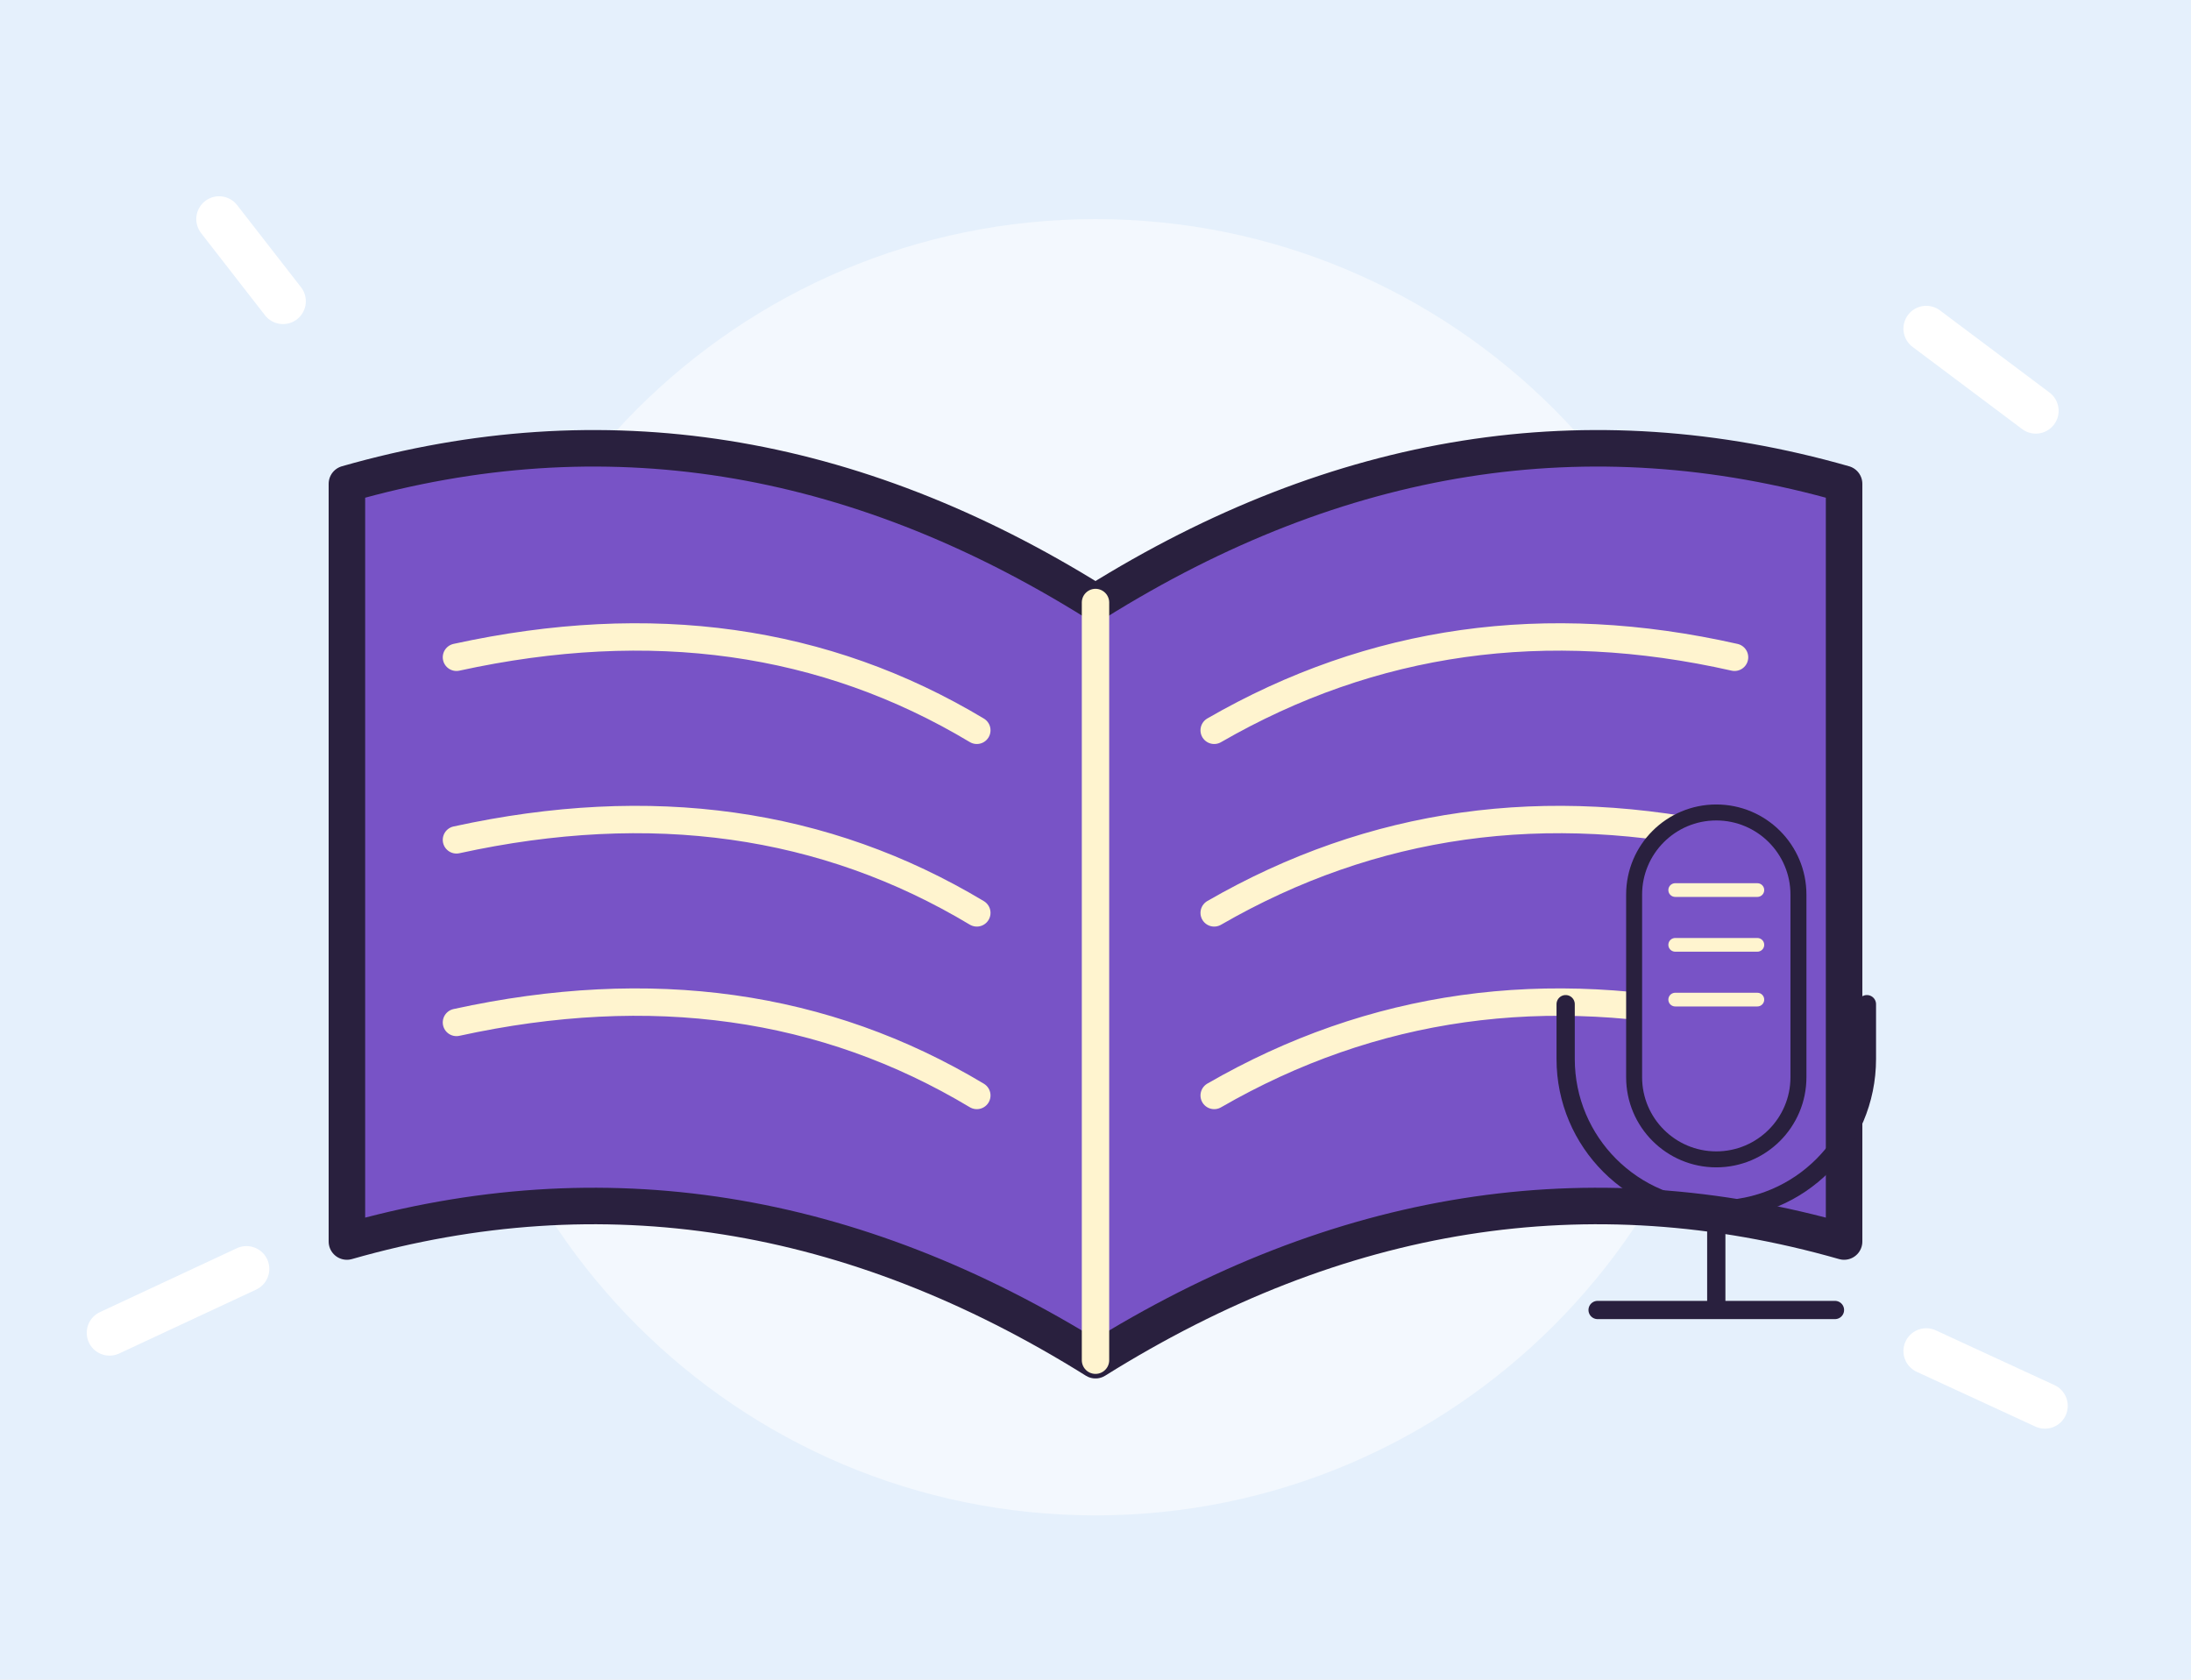
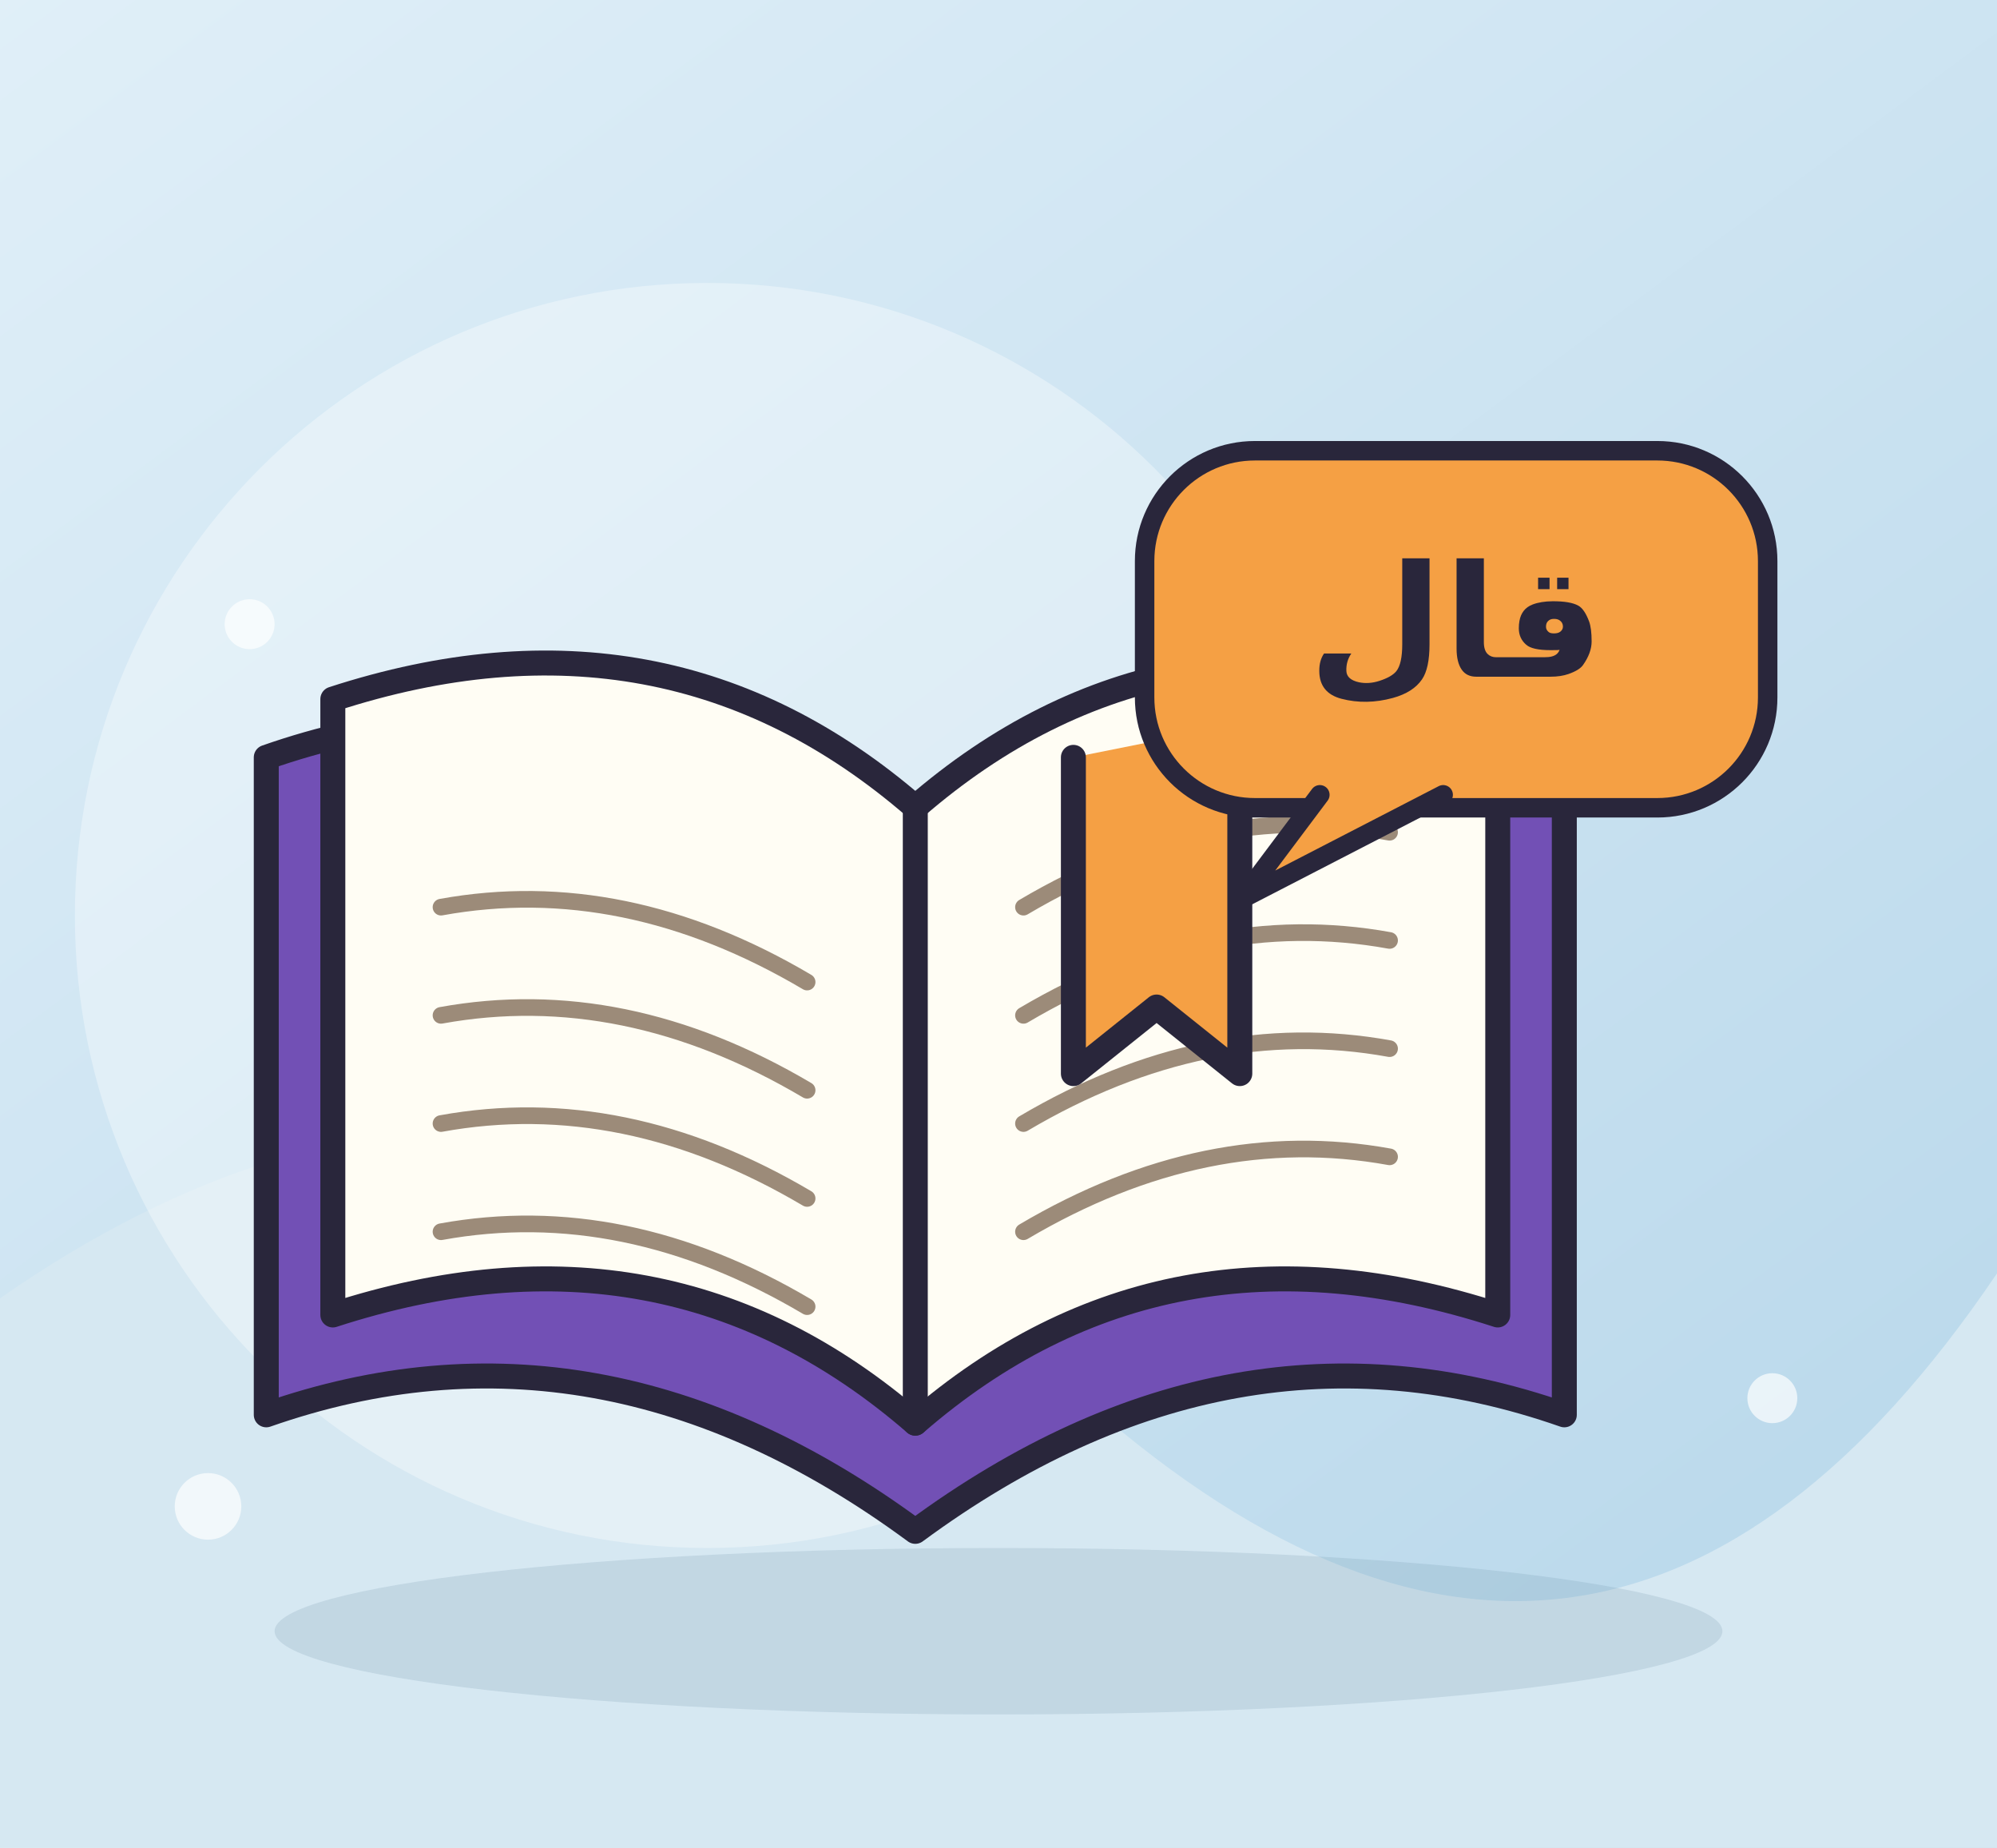
- <svg xmlns="http://www.w3.org/2000/svg" viewBox="0 0 240 184" role="img">
-   <rect width="240" height="184" fill="#e5f0fc" />
-   <circle cx="120" cy="95" r="71" fill="#fff" opacity=".52" />
-   <path d="M12 146l15-7m184-103 12 9m-12 103 13 6M24 24l7 9" fill="none" stroke="#fff" stroke-width="5" stroke-linecap="round" />
-   <g stroke="#29203e" stroke-width="3.5" stroke-linecap="round" stroke-linejoin="round">
-     <path d="M38 53q42-12 82 13 40-25 82-13v83q-42-12-82 13-40-25-82-13z" fill="#7853c6" stroke="#29203e" stroke-width="4" stroke-linecap="round" stroke-linejoin="round" />
-     <path d="M120 66v83M50 72q32-7 57 8m-57 12q32-7 57 8m-57 12q32-7 57 8m26-40q26-15 57-8m-57 28q26-15 57-8m-57 28q26-15 57-8" fill="none" stroke="#fff4cf" stroke-width="3" stroke-linecap="round" stroke-linejoin="round" />
-     <g transform="translate(128 72) scale(.5)">
-       <rect x="102" y="34" width="36" height="76" rx="18" fill="#7853c6" />
-       <path d="M87 76v12a33 33 0 0 0 66 0V76M120 121v22m-26 0h52" fill="none" stroke="#29203e" stroke-width="4" stroke-linecap="round" stroke-linejoin="round" />
-       <path d="M111 51h18m-18 12h18m-18 12h18" fill="none" stroke="#fff4cf" stroke-width="3" stroke-linecap="round" stroke-linejoin="round" />
+ <svg xmlns="http://www.w3.org/2000/svg" viewBox="0 0 240 222" role="img">
+   <defs>
+     <linearGradient id="bg" x2=".8" y2="1">
+       <stop stop-color="#e0eff8" />
+       <stop offset="1" stop-color="#b9d8eb" />
+     </linearGradient>
+   </defs>
+   <rect width="240" height="222" fill="url(#bg)" />
+   <path d="M0 156Q66 110 129 167T240 153V222H0Z" fill="#d6e8f2" />
+   <circle cx="85" cy="110" r="76" fill="#fff" opacity=".34" />
+   <g fill="#fff" opacity=".68">
+     <circle cx="30" cy="75" r="3" />
+     <circle cx="205" cy="82" r="4" />
+     <circle cx="213" cy="168" r="3" />
+     <circle cx="25" cy="181" r="4" />
+   </g>
+   <ellipse cx="120" cy="196" rx="87" ry="10" fill="#698da5" opacity=".19" />
+   <g transform="translate(120 119)" stroke-linejoin="round" stroke-linecap="round">
+     <g transform="translate(-10 15)">
+       <path d="M-78-43q40-14 78 14 38-28 78-14v79q-40-14-78 14-38-28-78-14z" fill="#7250b5" stroke="#29263b" stroke-width="3" stroke-linecap="round" stroke-linejoin="round" />
+       <path d="M-70-50q40-13 70 13 30-26 70-13v74q-40-13-70 13-30-26-70-13z" fill="#fffdf4" stroke="#29263b" stroke-width="3" stroke-linecap="round" stroke-linejoin="round" />
+       <path d="M0-37V37" fill="none" stroke="#29263b" stroke-width="3" stroke-linecap="round" stroke-linejoin="round" />
+       <path d="M-57 -25q22-4 44 9m26-9q22-13 44-9" fill="none" stroke="#9c8b79" stroke-width="2" stroke-linecap="round" stroke-linejoin="round" />
+       <path d="M-57 -12q22-4 44 9m26-9q22-13 44-9" fill="none" stroke="#9c8b79" stroke-width="2" stroke-linecap="round" stroke-linejoin="round" />
+       <path d="M-57 1q22-4 44 9m26-9q22-13 44-9" fill="none" stroke="#9c8b79" stroke-width="2" stroke-linecap="round" stroke-linejoin="round" />
+       <path d="M-57 14q22-4 44 9m26-9q22-13 44-9" fill="none" stroke="#9c8b79" stroke-width="2" stroke-linecap="round" stroke-linejoin="round" />
+       <path d="M19-43v38l10-8 10 8v-42" fill="#f5a044" stroke="#29263b" stroke-width="3" stroke-linecap="round" stroke-linejoin="round" />
+     </g>
+     <g transform="translate(55 -43) scale(.78)">
+       <rect x="-48" y="-28" width="96" height="55" rx="17" fill="#f5a044" stroke="#29263b" stroke-width="3" />
+       <path d="M-21 25l-12 16 31-16" fill="#f5a044" stroke="#29263b" stroke-width="3" stroke-linecap="round" stroke-linejoin="round" />
+       <text x="0" y="0" text-anchor="middle" dominant-baseline="middle" font-family="Arial,sans-serif" font-weight="800" font-size="24" fill="#29263b">قال</text>
    </g>
  </g>
</svg>
